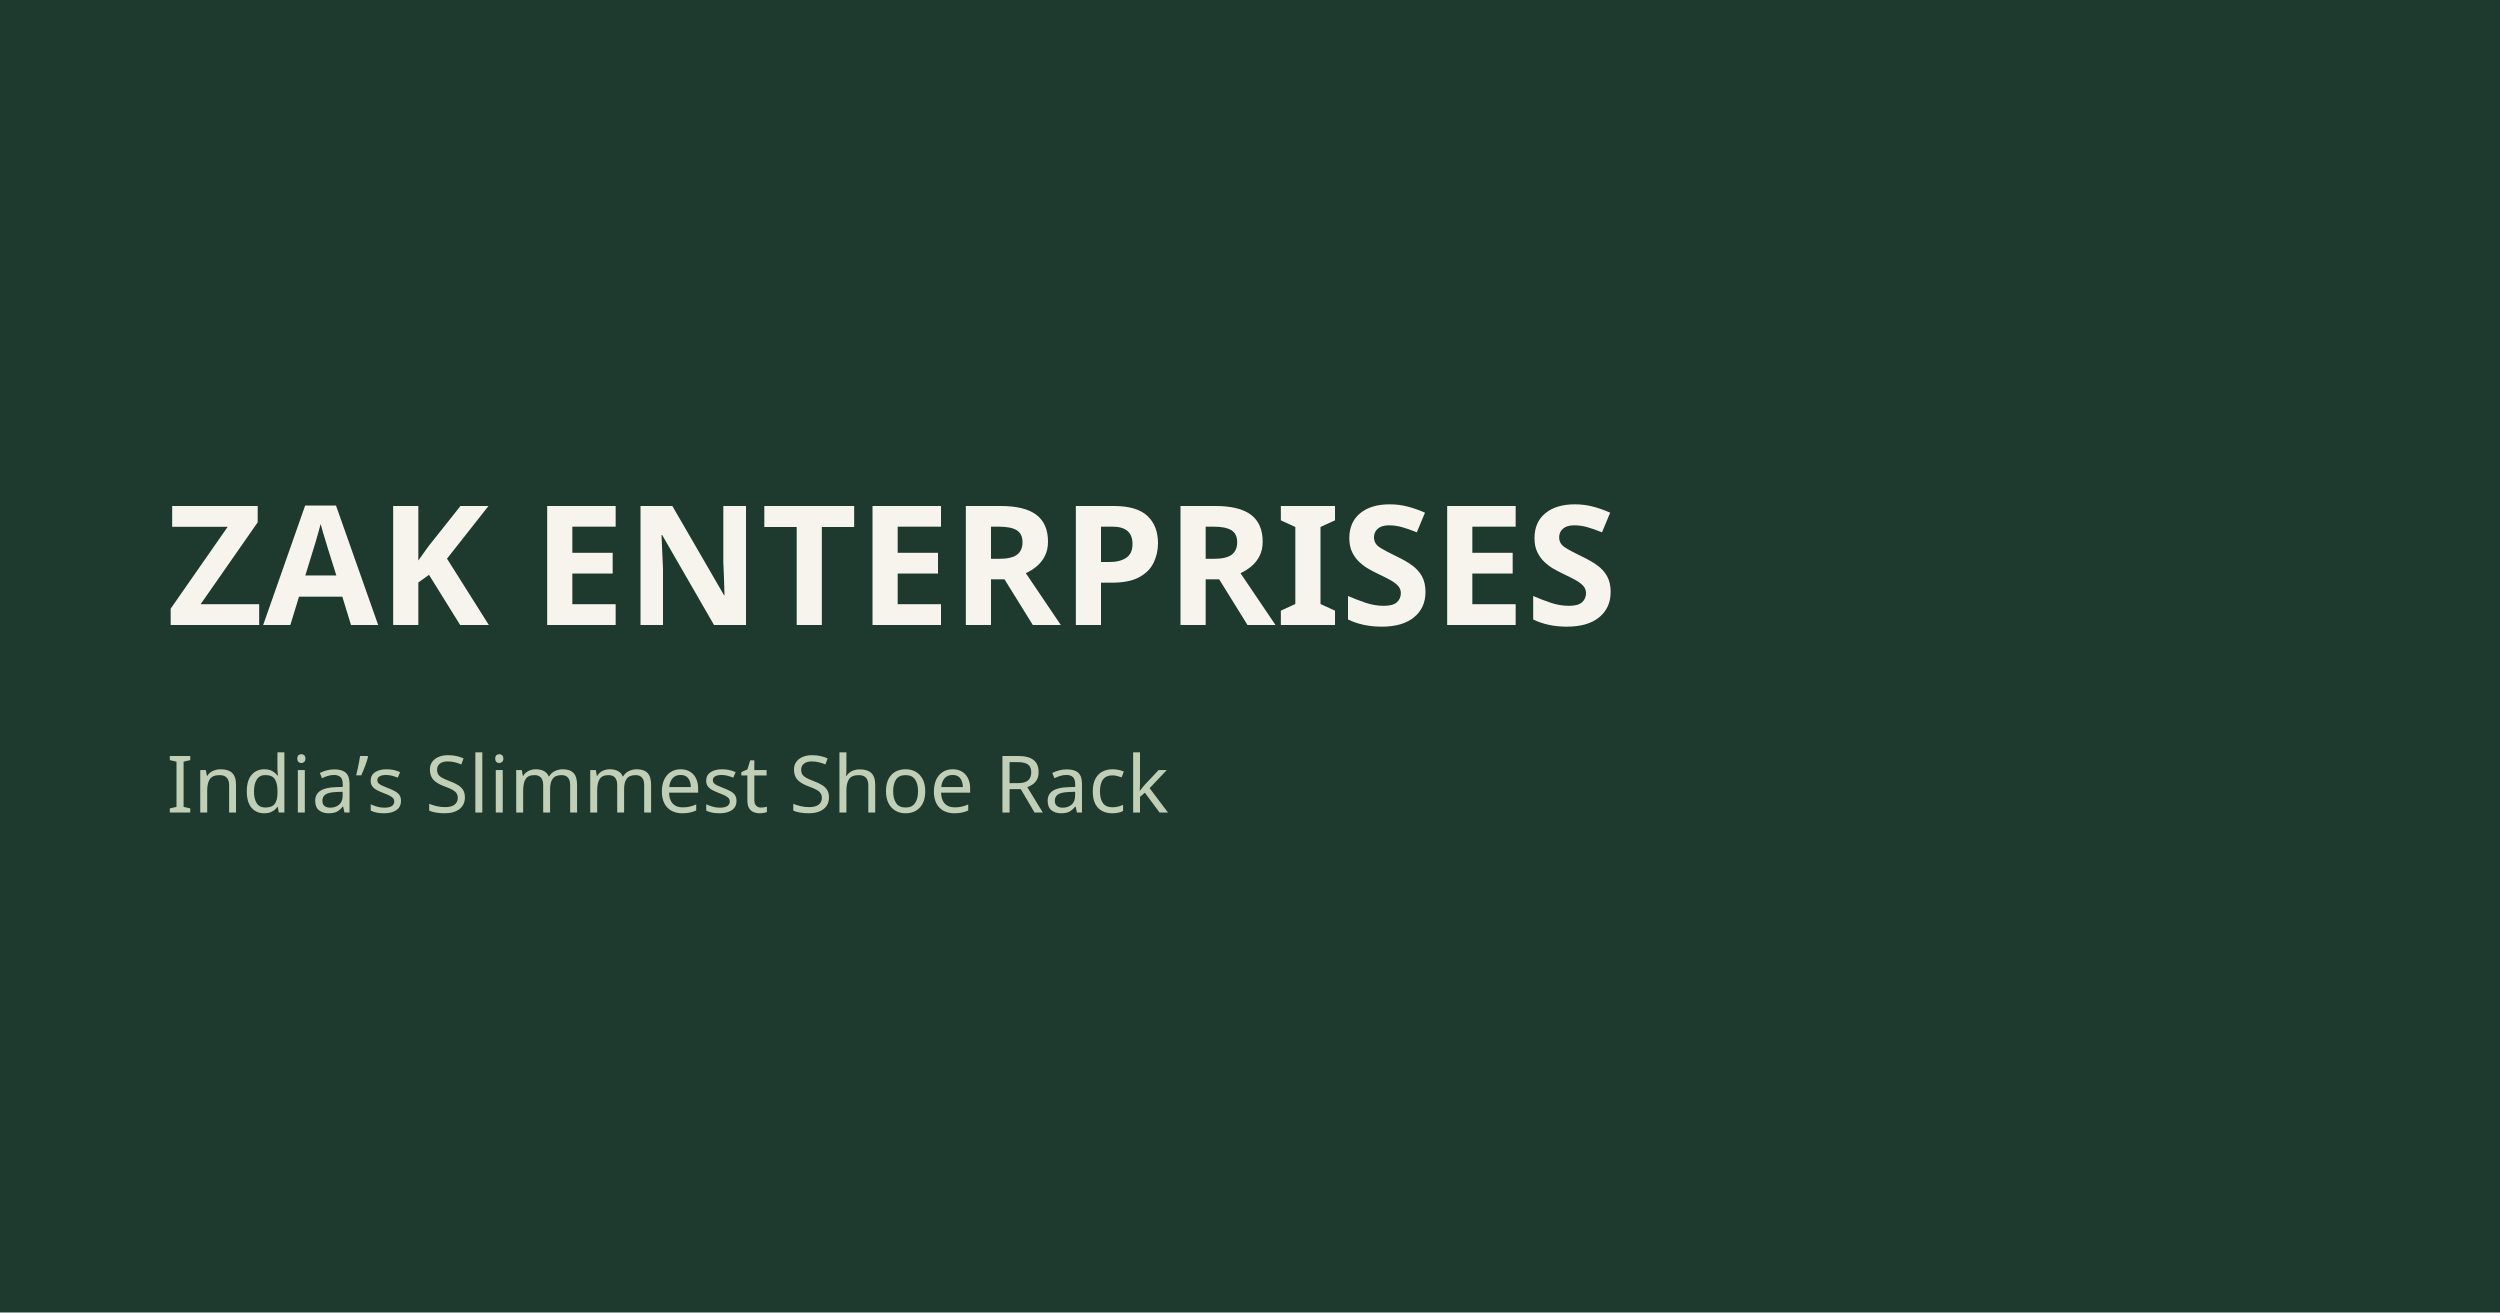
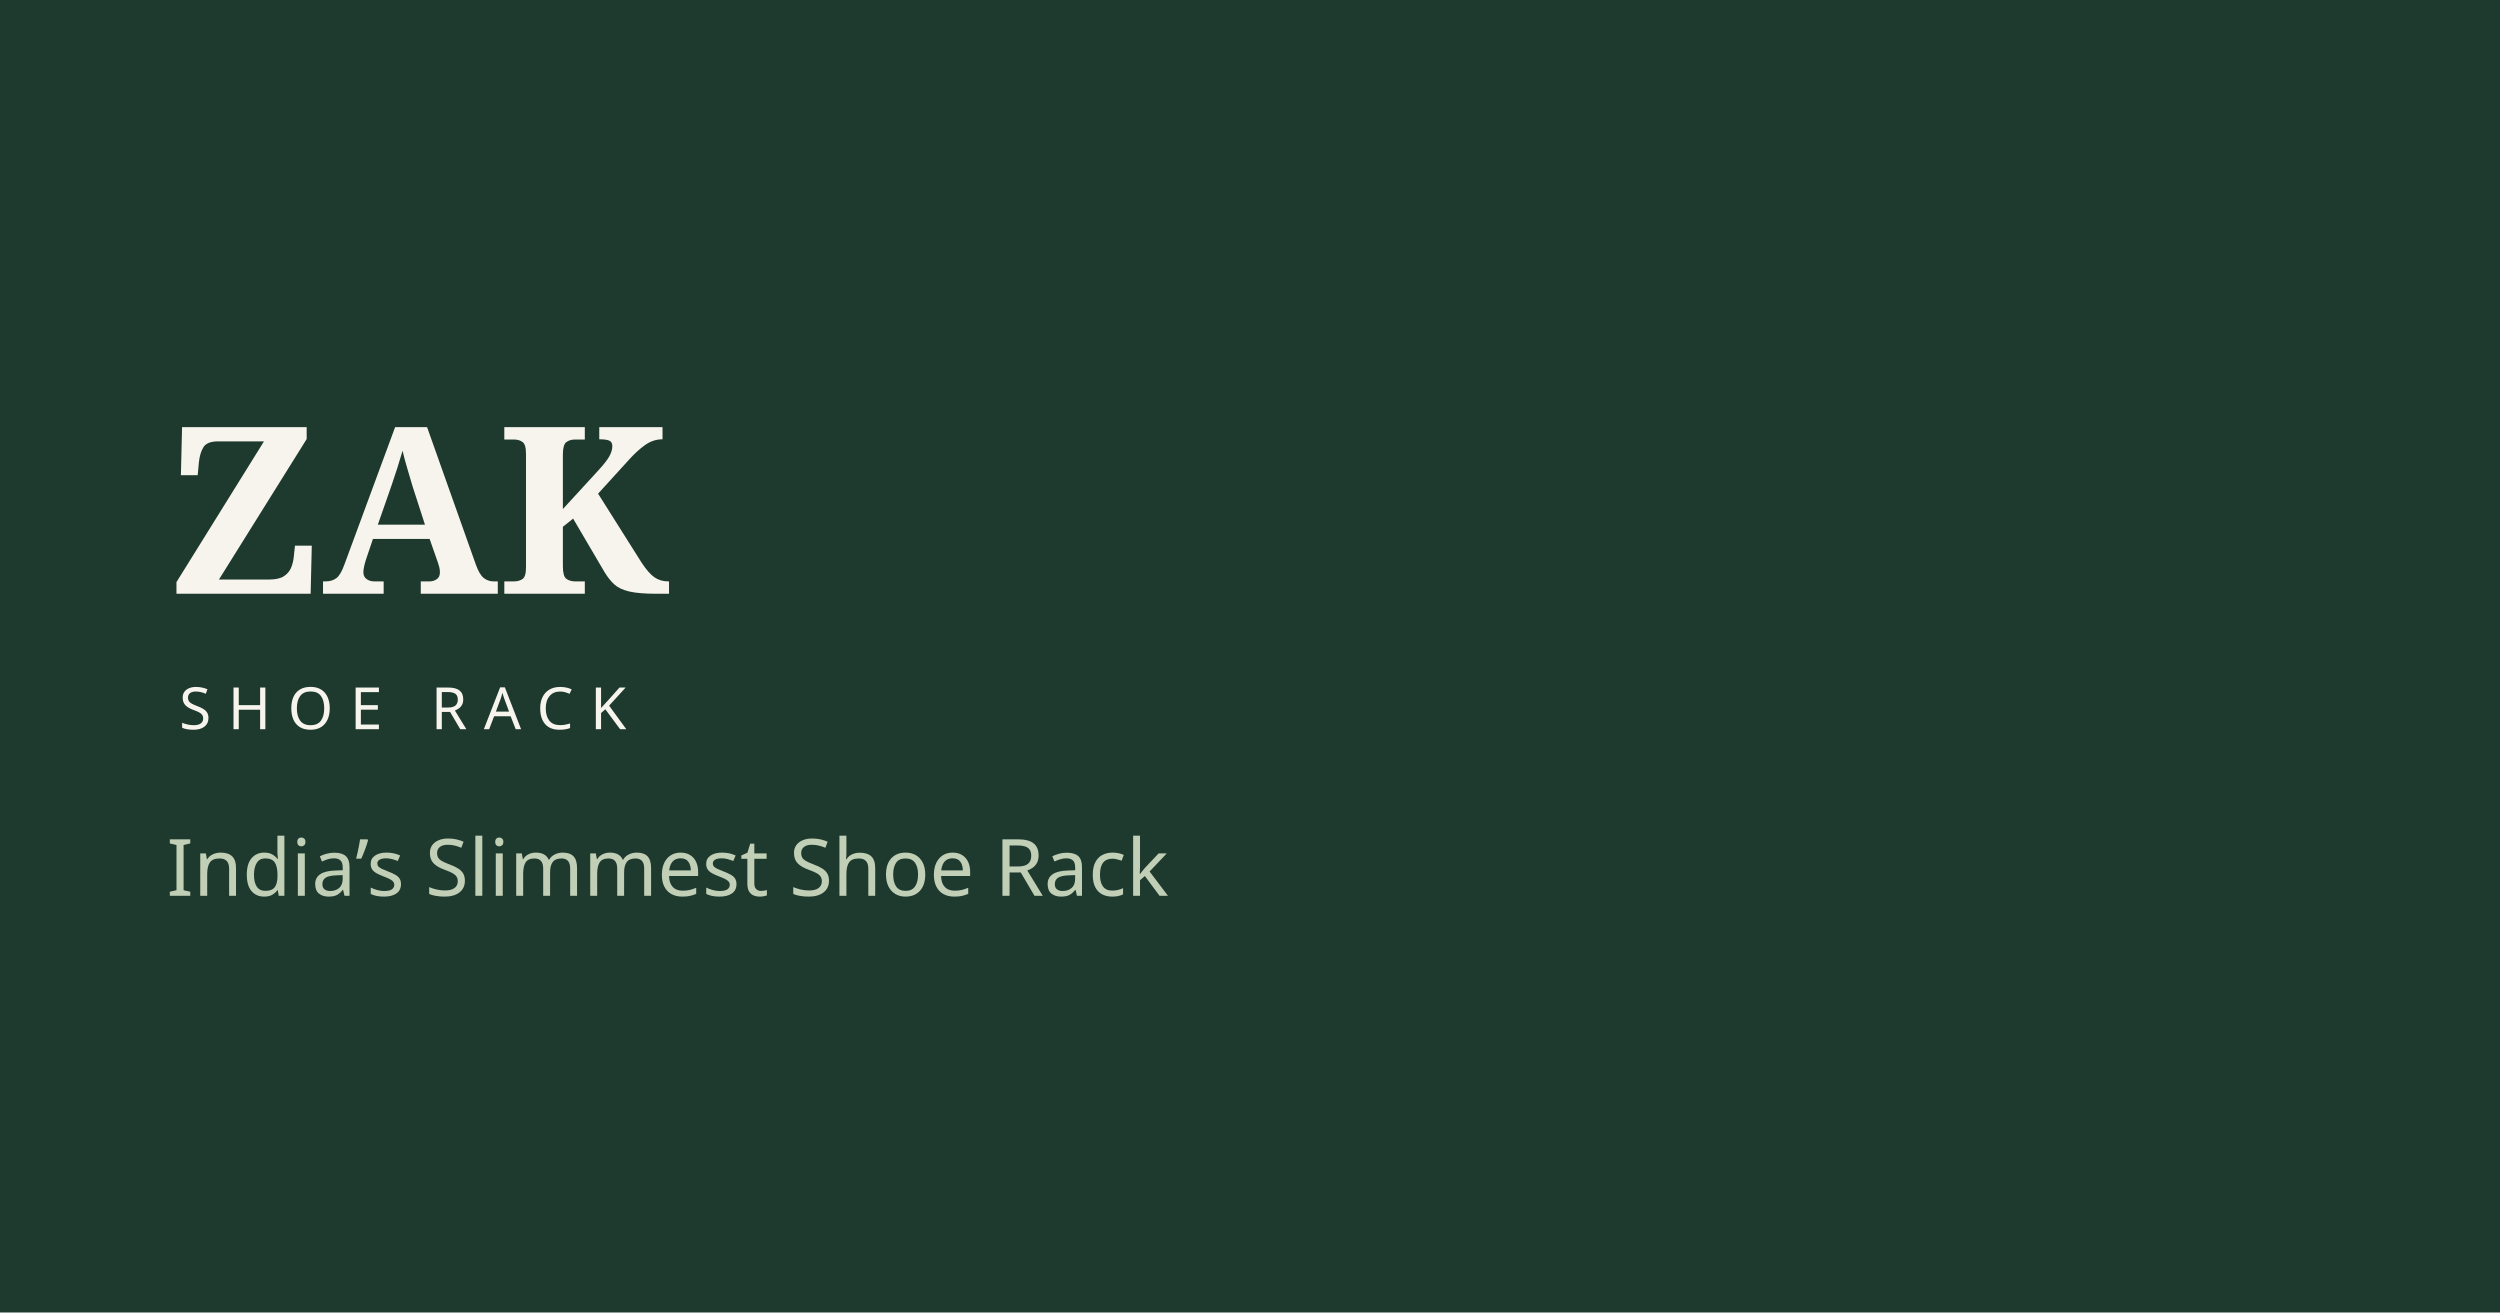
<svg xmlns="http://www.w3.org/2000/svg" width="1200" height="630">
  <rect width="1200" height="630" fill="#1e392e" />
-   <text x="80" y="300" font-family="sans-serif" font-size="80" font-weight="700" fill="#f7f4ed">ZAK ENTERPRISES</text>
-   <text x="80" y="390" font-family="sans-serif" font-size="38" fill="#c1cfb6">India’s Slimmest Shoe Rack</text>
+   <text x="80" y="285" font-family="Georgia,serif" font-size="112" font-weight="700" fill="#f7f4ed">ZAK</text>
+   <text x="86" y="350" font-family="sans-serif" font-size="28" letter-spacing="8" fill="#f7f4ed">SHOE RACK</text>
+   <text x="80" y="430" font-family="sans-serif" font-size="38" fill="#c1cfb6">India’s Slimmest Shoe Rack</text>
</svg>
